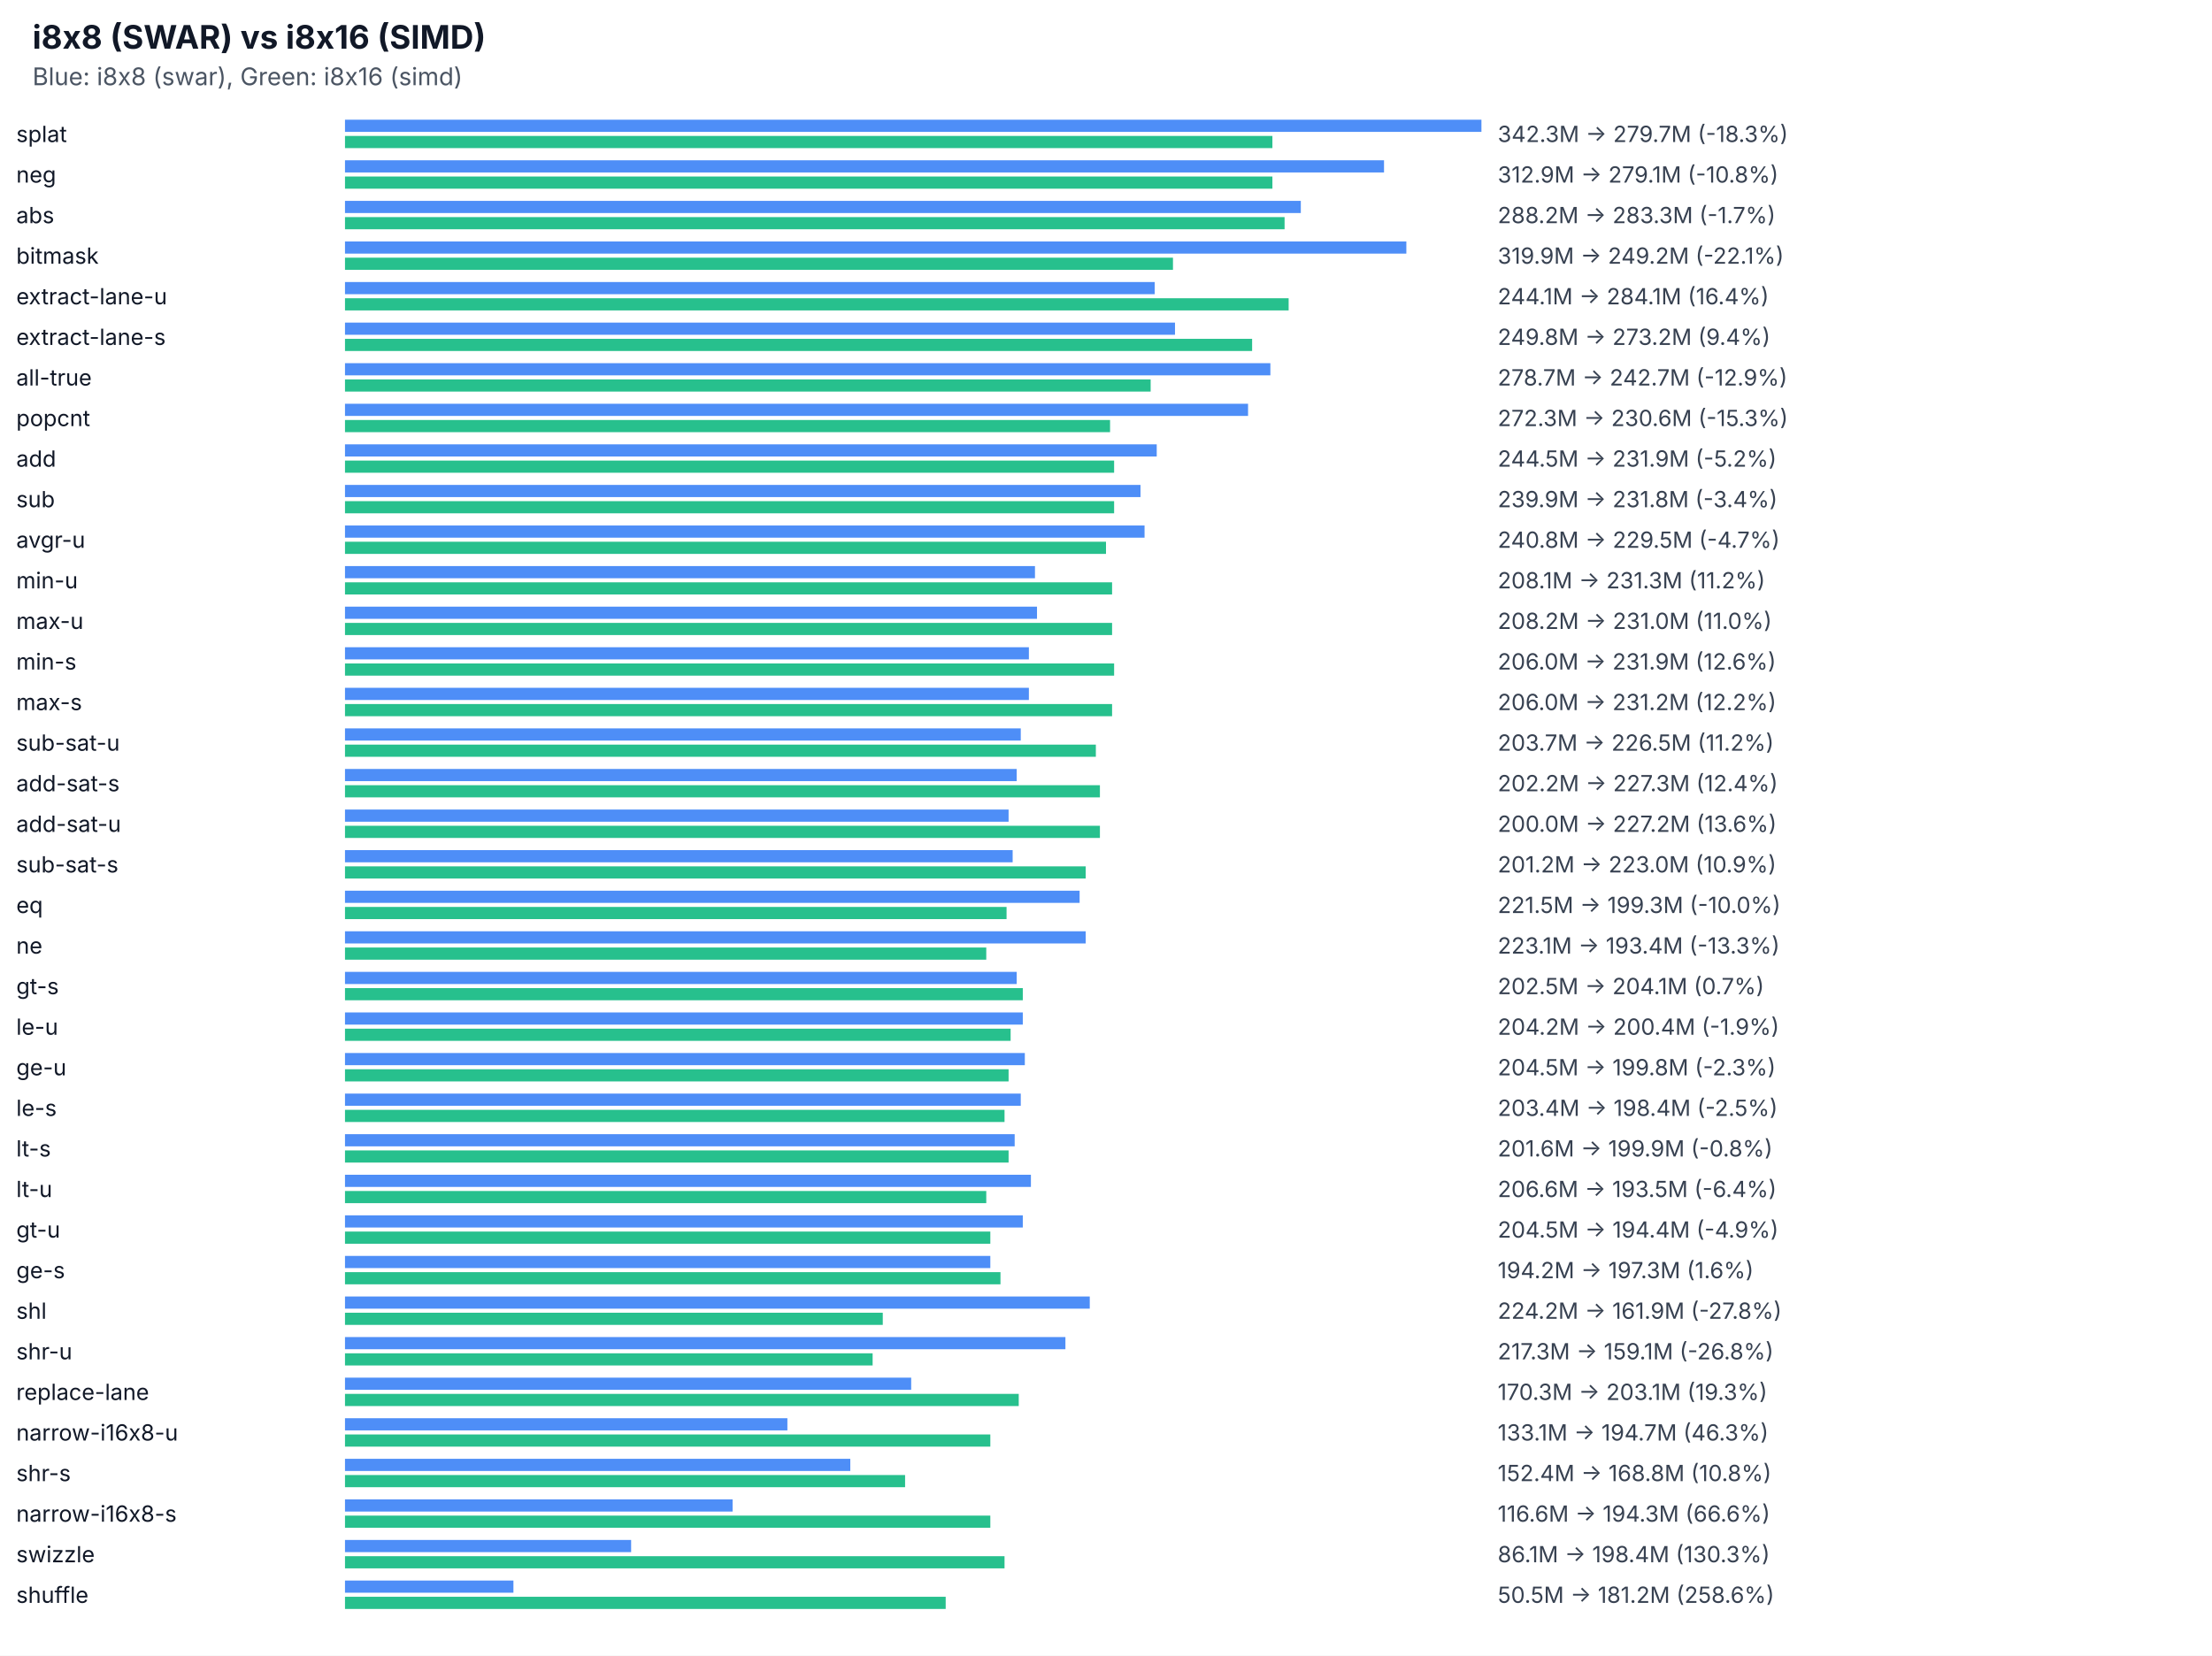
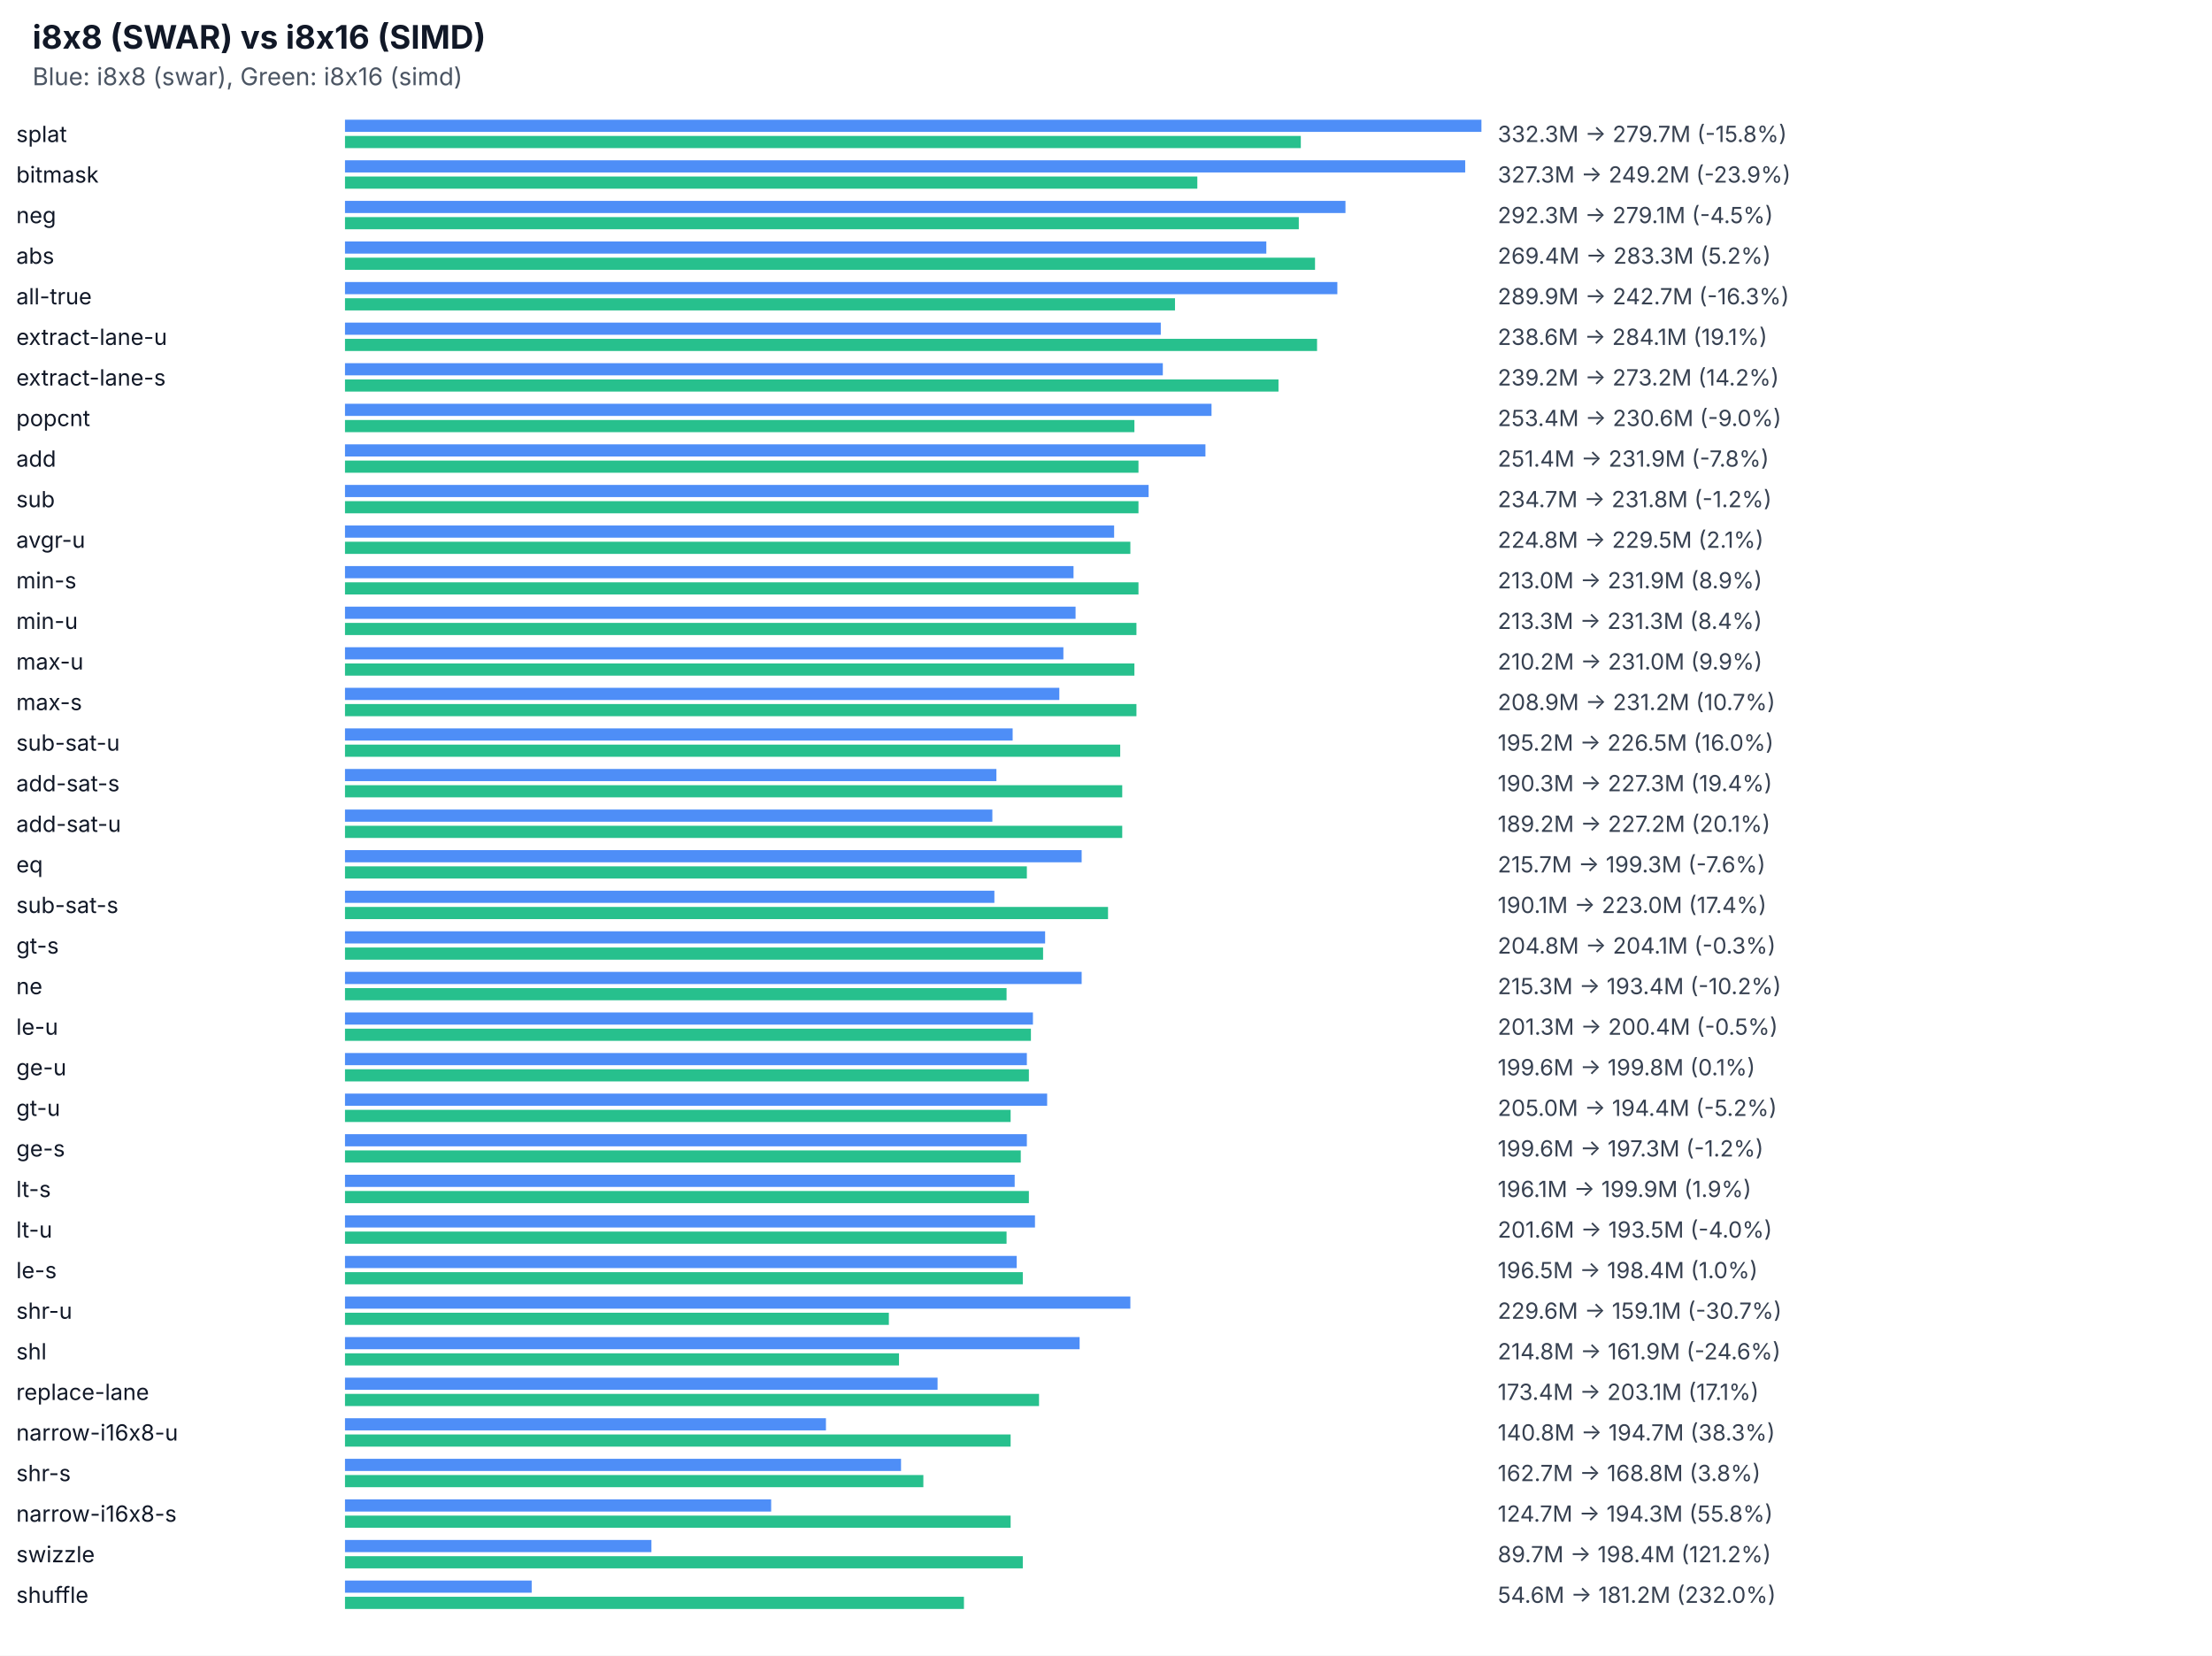
<svg xmlns="http://www.w3.org/2000/svg" width="1090" height="816" viewBox="0 0 1090 816">
  <rect x="0" y="0" width="1090" height="816" fill="#ffffff" />
  <text x="16" y="24" font-family="Inter, Arial, sans-serif" font-size="16" font-weight="700" fill="#111827">i8x8 (SWAR) vs i8x16 (SIMD)</text>
  <text x="16" y="42" font-family="Inter, Arial, sans-serif" font-size="12" fill="#4b5563">Blue: i8x8 (swar), Green: i8x16 (simd)</text>
  <text x="8" y="70" font-family="Inter, Arial, sans-serif" font-size="11" fill="#111827">splat</text>
  <rect x="170" y="59" width="560" height="6" fill="#3b82f6" opacity="0.9" />
-   <rect x="170" y="67" width="457" height="6" fill="#10b981" opacity="0.9" />
-   <text x="738" y="70" font-family="Inter, Arial, sans-serif" font-size="11" fill="#374151">342.3M -&gt; 279.7M (-18.3%)</text>
-   <text x="8" y="90" font-family="Inter, Arial, sans-serif" font-size="11" fill="#111827">neg</text>
-   <rect x="170" y="79" width="512" height="6" fill="#3b82f6" opacity="0.9" />
-   <rect x="170" y="87" width="457" height="6" fill="#10b981" opacity="0.9" />
-   <text x="738" y="90" font-family="Inter, Arial, sans-serif" font-size="11" fill="#374151">312.9M -&gt; 279.1M (-10.8%)</text>
-   <text x="8" y="110" font-family="Inter, Arial, sans-serif" font-size="11" fill="#111827">abs</text>
-   <rect x="170" y="99" width="471" height="6" fill="#3b82f6" opacity="0.9" />
-   <rect x="170" y="107" width="463" height="6" fill="#10b981" opacity="0.9" />
-   <text x="738" y="110" font-family="Inter, Arial, sans-serif" font-size="11" fill="#374151">288.2M -&gt; 283.3M (-1.7%)</text>
-   <text x="8" y="130" font-family="Inter, Arial, sans-serif" font-size="11" fill="#111827">bitmask</text>
-   <rect x="170" y="119" width="523" height="6" fill="#3b82f6" opacity="0.9" />
-   <rect x="170" y="127" width="408" height="6" fill="#10b981" opacity="0.9" />
-   <text x="738" y="130" font-family="Inter, Arial, sans-serif" font-size="11" fill="#374151">319.9M -&gt; 249.2M (-22.1%)</text>
-   <text x="8" y="150" font-family="Inter, Arial, sans-serif" font-size="11" fill="#111827">extract-lane-u</text>
-   <rect x="170" y="139" width="399" height="6" fill="#3b82f6" opacity="0.9" />
-   <rect x="170" y="147" width="465" height="6" fill="#10b981" opacity="0.9" />
-   <text x="738" y="150" font-family="Inter, Arial, sans-serif" font-size="11" fill="#374151">244.1M -&gt; 284.1M (16.4%)</text>
-   <text x="8" y="170" font-family="Inter, Arial, sans-serif" font-size="11" fill="#111827">extract-lane-s</text>
-   <rect x="170" y="159" width="409" height="6" fill="#3b82f6" opacity="0.9" />
-   <rect x="170" y="167" width="447" height="6" fill="#10b981" opacity="0.9" />
-   <text x="738" y="170" font-family="Inter, Arial, sans-serif" font-size="11" fill="#374151">249.8M -&gt; 273.2M (9.4%)</text>
-   <text x="8" y="190" font-family="Inter, Arial, sans-serif" font-size="11" fill="#111827">all-true</text>
-   <rect x="170" y="179" width="456" height="6" fill="#3b82f6" opacity="0.9" />
-   <rect x="170" y="187" width="397" height="6" fill="#10b981" opacity="0.9" />
-   <text x="738" y="190" font-family="Inter, Arial, sans-serif" font-size="11" fill="#374151">278.7M -&gt; 242.7M (-12.9%)</text>
+   <rect x="170" y="67" width="471" height="6" fill="#10b981" opacity="0.9" />
+   <text x="738" y="70" font-family="Inter, Arial, sans-serif" font-size="11" fill="#374151">332.3M -&gt; 279.7M (-15.8%)</text>
+   <text x="8" y="90" font-family="Inter, Arial, sans-serif" font-size="11" fill="#111827">bitmask</text>
+   <rect x="170" y="79" width="552" height="6" fill="#3b82f6" opacity="0.9" />
+   <rect x="170" y="87" width="420" height="6" fill="#10b981" opacity="0.9" />
+   <text x="738" y="90" font-family="Inter, Arial, sans-serif" font-size="11" fill="#374151">327.3M -&gt; 249.2M (-23.9%)</text>
+   <text x="8" y="110" font-family="Inter, Arial, sans-serif" font-size="11" fill="#111827">neg</text>
+   <rect x="170" y="99" width="493" height="6" fill="#3b82f6" opacity="0.9" />
+   <rect x="170" y="107" width="470" height="6" fill="#10b981" opacity="0.9" />
+   <text x="738" y="110" font-family="Inter, Arial, sans-serif" font-size="11" fill="#374151">292.3M -&gt; 279.1M (-4.5%)</text>
+   <text x="8" y="130" font-family="Inter, Arial, sans-serif" font-size="11" fill="#111827">abs</text>
+   <rect x="170" y="119" width="454" height="6" fill="#3b82f6" opacity="0.9" />
+   <rect x="170" y="127" width="478" height="6" fill="#10b981" opacity="0.9" />
+   <text x="738" y="130" font-family="Inter, Arial, sans-serif" font-size="11" fill="#374151">269.4M -&gt; 283.3M (5.2%)</text>
+   <text x="8" y="150" font-family="Inter, Arial, sans-serif" font-size="11" fill="#111827">all-true</text>
+   <rect x="170" y="139" width="489" height="6" fill="#3b82f6" opacity="0.9" />
+   <rect x="170" y="147" width="409" height="6" fill="#10b981" opacity="0.9" />
+   <text x="738" y="150" font-family="Inter, Arial, sans-serif" font-size="11" fill="#374151">289.9M -&gt; 242.7M (-16.3%)</text>
+   <text x="8" y="170" font-family="Inter, Arial, sans-serif" font-size="11" fill="#111827">extract-lane-u</text>
+   <rect x="170" y="159" width="402" height="6" fill="#3b82f6" opacity="0.9" />
+   <rect x="170" y="167" width="479" height="6" fill="#10b981" opacity="0.9" />
+   <text x="738" y="170" font-family="Inter, Arial, sans-serif" font-size="11" fill="#374151">238.6M -&gt; 284.1M (19.1%)</text>
+   <text x="8" y="190" font-family="Inter, Arial, sans-serif" font-size="11" fill="#111827">extract-lane-s</text>
+   <rect x="170" y="179" width="403" height="6" fill="#3b82f6" opacity="0.9" />
+   <rect x="170" y="187" width="460" height="6" fill="#10b981" opacity="0.9" />
+   <text x="738" y="190" font-family="Inter, Arial, sans-serif" font-size="11" fill="#374151">239.2M -&gt; 273.2M (14.2%)</text>
  <text x="8" y="210" font-family="Inter, Arial, sans-serif" font-size="11" fill="#111827">popcnt</text>
-   <rect x="170" y="199" width="445" height="6" fill="#3b82f6" opacity="0.9" />
-   <rect x="170" y="207" width="377" height="6" fill="#10b981" opacity="0.9" />
-   <text x="738" y="210" font-family="Inter, Arial, sans-serif" font-size="11" fill="#374151">272.3M -&gt; 230.6M (-15.3%)</text>
+   <rect x="170" y="199" width="427" height="6" fill="#3b82f6" opacity="0.9" />
+   <rect x="170" y="207" width="389" height="6" fill="#10b981" opacity="0.9" />
+   <text x="738" y="210" font-family="Inter, Arial, sans-serif" font-size="11" fill="#374151">253.4M -&gt; 230.6M (-9.0%)</text>
  <text x="8" y="230" font-family="Inter, Arial, sans-serif" font-size="11" fill="#111827">add</text>
-   <rect x="170" y="219" width="400" height="6" fill="#3b82f6" opacity="0.9" />
-   <rect x="170" y="227" width="379" height="6" fill="#10b981" opacity="0.9" />
-   <text x="738" y="230" font-family="Inter, Arial, sans-serif" font-size="11" fill="#374151">244.5M -&gt; 231.9M (-5.2%)</text>
+   <rect x="170" y="219" width="424" height="6" fill="#3b82f6" opacity="0.9" />
+   <rect x="170" y="227" width="391" height="6" fill="#10b981" opacity="0.9" />
+   <text x="738" y="230" font-family="Inter, Arial, sans-serif" font-size="11" fill="#374151">251.4M -&gt; 231.9M (-7.8%)</text>
  <text x="8" y="250" font-family="Inter, Arial, sans-serif" font-size="11" fill="#111827">sub</text>
-   <rect x="170" y="239" width="392" height="6" fill="#3b82f6" opacity="0.9" />
-   <rect x="170" y="247" width="379" height="6" fill="#10b981" opacity="0.9" />
-   <text x="738" y="250" font-family="Inter, Arial, sans-serif" font-size="11" fill="#374151">239.9M -&gt; 231.8M (-3.4%)</text>
+   <rect x="170" y="239" width="396" height="6" fill="#3b82f6" opacity="0.9" />
+   <rect x="170" y="247" width="391" height="6" fill="#10b981" opacity="0.9" />
+   <text x="738" y="250" font-family="Inter, Arial, sans-serif" font-size="11" fill="#374151">234.7M -&gt; 231.8M (-1.2%)</text>
  <text x="8" y="270" font-family="Inter, Arial, sans-serif" font-size="11" fill="#111827">avgr-u</text>
-   <rect x="170" y="259" width="394" height="6" fill="#3b82f6" opacity="0.9" />
-   <rect x="170" y="267" width="375" height="6" fill="#10b981" opacity="0.9" />
-   <text x="738" y="270" font-family="Inter, Arial, sans-serif" font-size="11" fill="#374151">240.8M -&gt; 229.5M (-4.7%)</text>
-   <text x="8" y="290" font-family="Inter, Arial, sans-serif" font-size="11" fill="#111827">min-u</text>
-   <rect x="170" y="279" width="340" height="6" fill="#3b82f6" opacity="0.9" />
-   <rect x="170" y="287" width="378" height="6" fill="#10b981" opacity="0.9" />
-   <text x="738" y="290" font-family="Inter, Arial, sans-serif" font-size="11" fill="#374151">208.1M -&gt; 231.3M (11.2%)</text>
-   <text x="8" y="310" font-family="Inter, Arial, sans-serif" font-size="11" fill="#111827">max-u</text>
-   <rect x="170" y="299" width="341" height="6" fill="#3b82f6" opacity="0.9" />
-   <rect x="170" y="307" width="378" height="6" fill="#10b981" opacity="0.9" />
-   <text x="738" y="310" font-family="Inter, Arial, sans-serif" font-size="11" fill="#374151">208.2M -&gt; 231.0M (11.0%)</text>
-   <text x="8" y="330" font-family="Inter, Arial, sans-serif" font-size="11" fill="#111827">min-s</text>
-   <rect x="170" y="319" width="337" height="6" fill="#3b82f6" opacity="0.9" />
-   <rect x="170" y="327" width="379" height="6" fill="#10b981" opacity="0.9" />
-   <text x="738" y="330" font-family="Inter, Arial, sans-serif" font-size="11" fill="#374151">206.0M -&gt; 231.9M (12.6%)</text>
+   <rect x="170" y="259" width="379" height="6" fill="#3b82f6" opacity="0.9" />
+   <rect x="170" y="267" width="387" height="6" fill="#10b981" opacity="0.9" />
+   <text x="738" y="270" font-family="Inter, Arial, sans-serif" font-size="11" fill="#374151">224.8M -&gt; 229.5M (2.1%)</text>
+   <text x="8" y="290" font-family="Inter, Arial, sans-serif" font-size="11" fill="#111827">min-s</text>
+   <rect x="170" y="279" width="359" height="6" fill="#3b82f6" opacity="0.9" />
+   <rect x="170" y="287" width="391" height="6" fill="#10b981" opacity="0.9" />
+   <text x="738" y="290" font-family="Inter, Arial, sans-serif" font-size="11" fill="#374151">213.0M -&gt; 231.9M (8.9%)</text>
+   <text x="8" y="310" font-family="Inter, Arial, sans-serif" font-size="11" fill="#111827">min-u</text>
+   <rect x="170" y="299" width="360" height="6" fill="#3b82f6" opacity="0.9" />
+   <rect x="170" y="307" width="390" height="6" fill="#10b981" opacity="0.9" />
+   <text x="738" y="310" font-family="Inter, Arial, sans-serif" font-size="11" fill="#374151">213.3M -&gt; 231.3M (8.4%)</text>
+   <text x="8" y="330" font-family="Inter, Arial, sans-serif" font-size="11" fill="#111827">max-u</text>
+   <rect x="170" y="319" width="354" height="6" fill="#3b82f6" opacity="0.9" />
+   <rect x="170" y="327" width="389" height="6" fill="#10b981" opacity="0.9" />
+   <text x="738" y="330" font-family="Inter, Arial, sans-serif" font-size="11" fill="#374151">210.2M -&gt; 231.0M (9.9%)</text>
  <text x="8" y="350" font-family="Inter, Arial, sans-serif" font-size="11" fill="#111827">max-s</text>
-   <rect x="170" y="339" width="337" height="6" fill="#3b82f6" opacity="0.9" />
-   <rect x="170" y="347" width="378" height="6" fill="#10b981" opacity="0.9" />
-   <text x="738" y="350" font-family="Inter, Arial, sans-serif" font-size="11" fill="#374151">206.0M -&gt; 231.2M (12.2%)</text>
+   <rect x="170" y="339" width="352" height="6" fill="#3b82f6" opacity="0.9" />
+   <rect x="170" y="347" width="390" height="6" fill="#10b981" opacity="0.9" />
+   <text x="738" y="350" font-family="Inter, Arial, sans-serif" font-size="11" fill="#374151">208.9M -&gt; 231.2M (10.7%)</text>
  <text x="8" y="370" font-family="Inter, Arial, sans-serif" font-size="11" fill="#111827">sub-sat-u</text>
-   <rect x="170" y="359" width="333" height="6" fill="#3b82f6" opacity="0.9" />
-   <rect x="170" y="367" width="370" height="6" fill="#10b981" opacity="0.9" />
-   <text x="738" y="370" font-family="Inter, Arial, sans-serif" font-size="11" fill="#374151">203.7M -&gt; 226.5M (11.2%)</text>
+   <rect x="170" y="359" width="329" height="6" fill="#3b82f6" opacity="0.9" />
+   <rect x="170" y="367" width="382" height="6" fill="#10b981" opacity="0.9" />
+   <text x="738" y="370" font-family="Inter, Arial, sans-serif" font-size="11" fill="#374151">195.2M -&gt; 226.5M (16.0%)</text>
  <text x="8" y="390" font-family="Inter, Arial, sans-serif" font-size="11" fill="#111827">add-sat-s</text>
-   <rect x="170" y="379" width="331" height="6" fill="#3b82f6" opacity="0.9" />
-   <rect x="170" y="387" width="372" height="6" fill="#10b981" opacity="0.9" />
-   <text x="738" y="390" font-family="Inter, Arial, sans-serif" font-size="11" fill="#374151">202.2M -&gt; 227.3M (12.4%)</text>
+   <rect x="170" y="379" width="321" height="6" fill="#3b82f6" opacity="0.9" />
+   <rect x="170" y="387" width="383" height="6" fill="#10b981" opacity="0.9" />
+   <text x="738" y="390" font-family="Inter, Arial, sans-serif" font-size="11" fill="#374151">190.3M -&gt; 227.3M (19.4%)</text>
  <text x="8" y="410" font-family="Inter, Arial, sans-serif" font-size="11" fill="#111827">add-sat-u</text>
-   <rect x="170" y="399" width="327" height="6" fill="#3b82f6" opacity="0.9" />
-   <rect x="170" y="407" width="372" height="6" fill="#10b981" opacity="0.9" />
-   <text x="738" y="410" font-family="Inter, Arial, sans-serif" font-size="11" fill="#374151">200.0M -&gt; 227.2M (13.6%)</text>
-   <text x="8" y="430" font-family="Inter, Arial, sans-serif" font-size="11" fill="#111827">sub-sat-s</text>
-   <rect x="170" y="419" width="329" height="6" fill="#3b82f6" opacity="0.9" />
-   <rect x="170" y="427" width="365" height="6" fill="#10b981" opacity="0.9" />
-   <text x="738" y="430" font-family="Inter, Arial, sans-serif" font-size="11" fill="#374151">201.2M -&gt; 223.0M (10.9%)</text>
-   <text x="8" y="450" font-family="Inter, Arial, sans-serif" font-size="11" fill="#111827">eq</text>
-   <rect x="170" y="439" width="362" height="6" fill="#3b82f6" opacity="0.9" />
-   <rect x="170" y="447" width="326" height="6" fill="#10b981" opacity="0.9" />
-   <text x="738" y="450" font-family="Inter, Arial, sans-serif" font-size="11" fill="#374151">221.5M -&gt; 199.3M (-10.0%)</text>
-   <text x="8" y="470" font-family="Inter, Arial, sans-serif" font-size="11" fill="#111827">ne</text>
-   <rect x="170" y="459" width="365" height="6" fill="#3b82f6" opacity="0.9" />
-   <rect x="170" y="467" width="316" height="6" fill="#10b981" opacity="0.9" />
-   <text x="738" y="470" font-family="Inter, Arial, sans-serif" font-size="11" fill="#374151">223.1M -&gt; 193.4M (-13.3%)</text>
-   <text x="8" y="490" font-family="Inter, Arial, sans-serif" font-size="11" fill="#111827">gt-s</text>
-   <rect x="170" y="479" width="331" height="6" fill="#3b82f6" opacity="0.9" />
-   <rect x="170" y="487" width="334" height="6" fill="#10b981" opacity="0.9" />
-   <text x="738" y="490" font-family="Inter, Arial, sans-serif" font-size="11" fill="#374151">202.5M -&gt; 204.1M (0.7%)</text>
+   <rect x="170" y="399" width="319" height="6" fill="#3b82f6" opacity="0.9" />
+   <rect x="170" y="407" width="383" height="6" fill="#10b981" opacity="0.9" />
+   <text x="738" y="410" font-family="Inter, Arial, sans-serif" font-size="11" fill="#374151">189.2M -&gt; 227.2M (20.1%)</text>
+   <text x="8" y="430" font-family="Inter, Arial, sans-serif" font-size="11" fill="#111827">eq</text>
+   <rect x="170" y="419" width="363" height="6" fill="#3b82f6" opacity="0.9" />
+   <rect x="170" y="427" width="336" height="6" fill="#10b981" opacity="0.9" />
+   <text x="738" y="430" font-family="Inter, Arial, sans-serif" font-size="11" fill="#374151">215.7M -&gt; 199.3M (-7.6%)</text>
+   <text x="8" y="450" font-family="Inter, Arial, sans-serif" font-size="11" fill="#111827">sub-sat-s</text>
+   <rect x="170" y="439" width="320" height="6" fill="#3b82f6" opacity="0.9" />
+   <rect x="170" y="447" width="376" height="6" fill="#10b981" opacity="0.9" />
+   <text x="738" y="450" font-family="Inter, Arial, sans-serif" font-size="11" fill="#374151">190.1M -&gt; 223.0M (17.4%)</text>
+   <text x="8" y="470" font-family="Inter, Arial, sans-serif" font-size="11" fill="#111827">gt-s</text>
+   <rect x="170" y="459" width="345" height="6" fill="#3b82f6" opacity="0.9" />
+   <rect x="170" y="467" width="344" height="6" fill="#10b981" opacity="0.9" />
+   <text x="738" y="470" font-family="Inter, Arial, sans-serif" font-size="11" fill="#374151">204.8M -&gt; 204.1M (-0.3%)</text>
+   <text x="8" y="490" font-family="Inter, Arial, sans-serif" font-size="11" fill="#111827">ne</text>
+   <rect x="170" y="479" width="363" height="6" fill="#3b82f6" opacity="0.9" />
+   <rect x="170" y="487" width="326" height="6" fill="#10b981" opacity="0.9" />
+   <text x="738" y="490" font-family="Inter, Arial, sans-serif" font-size="11" fill="#374151">215.3M -&gt; 193.4M (-10.2%)</text>
  <text x="8" y="510" font-family="Inter, Arial, sans-serif" font-size="11" fill="#111827">le-u</text>
-   <rect x="170" y="499" width="334" height="6" fill="#3b82f6" opacity="0.9" />
-   <rect x="170" y="507" width="328" height="6" fill="#10b981" opacity="0.9" />
-   <text x="738" y="510" font-family="Inter, Arial, sans-serif" font-size="11" fill="#374151">204.2M -&gt; 200.4M (-1.9%)</text>
+   <rect x="170" y="499" width="339" height="6" fill="#3b82f6" opacity="0.9" />
+   <rect x="170" y="507" width="338" height="6" fill="#10b981" opacity="0.9" />
+   <text x="738" y="510" font-family="Inter, Arial, sans-serif" font-size="11" fill="#374151">201.3M -&gt; 200.4M (-0.5%)</text>
  <text x="8" y="530" font-family="Inter, Arial, sans-serif" font-size="11" fill="#111827">ge-u</text>
-   <rect x="170" y="519" width="335" height="6" fill="#3b82f6" opacity="0.9" />
-   <rect x="170" y="527" width="327" height="6" fill="#10b981" opacity="0.9" />
-   <text x="738" y="530" font-family="Inter, Arial, sans-serif" font-size="11" fill="#374151">204.5M -&gt; 199.8M (-2.3%)</text>
-   <text x="8" y="550" font-family="Inter, Arial, sans-serif" font-size="11" fill="#111827">le-s</text>
-   <rect x="170" y="539" width="333" height="6" fill="#3b82f6" opacity="0.9" />
-   <rect x="170" y="547" width="325" height="6" fill="#10b981" opacity="0.9" />
-   <text x="738" y="550" font-family="Inter, Arial, sans-serif" font-size="11" fill="#374151">203.4M -&gt; 198.4M (-2.5%)</text>
-   <text x="8" y="570" font-family="Inter, Arial, sans-serif" font-size="11" fill="#111827">lt-s</text>
-   <rect x="170" y="559" width="330" height="6" fill="#3b82f6" opacity="0.9" />
-   <rect x="170" y="567" width="327" height="6" fill="#10b981" opacity="0.9" />
-   <text x="738" y="570" font-family="Inter, Arial, sans-serif" font-size="11" fill="#374151">201.6M -&gt; 199.9M (-0.8%)</text>
-   <text x="8" y="590" font-family="Inter, Arial, sans-serif" font-size="11" fill="#111827">lt-u</text>
-   <rect x="170" y="579" width="338" height="6" fill="#3b82f6" opacity="0.9" />
-   <rect x="170" y="587" width="316" height="6" fill="#10b981" opacity="0.9" />
-   <text x="738" y="590" font-family="Inter, Arial, sans-serif" font-size="11" fill="#374151">206.6M -&gt; 193.5M (-6.4%)</text>
-   <text x="8" y="610" font-family="Inter, Arial, sans-serif" font-size="11" fill="#111827">gt-u</text>
-   <rect x="170" y="599" width="334" height="6" fill="#3b82f6" opacity="0.9" />
-   <rect x="170" y="607" width="318" height="6" fill="#10b981" opacity="0.9" />
-   <text x="738" y="610" font-family="Inter, Arial, sans-serif" font-size="11" fill="#374151">204.5M -&gt; 194.4M (-4.9%)</text>
-   <text x="8" y="630" font-family="Inter, Arial, sans-serif" font-size="11" fill="#111827">ge-s</text>
-   <rect x="170" y="619" width="318" height="6" fill="#3b82f6" opacity="0.9" />
-   <rect x="170" y="627" width="323" height="6" fill="#10b981" opacity="0.9" />
-   <text x="738" y="630" font-family="Inter, Arial, sans-serif" font-size="11" fill="#374151">194.2M -&gt; 197.3M (1.6%)</text>
-   <text x="8" y="650" font-family="Inter, Arial, sans-serif" font-size="11" fill="#111827">shl</text>
-   <rect x="170" y="639" width="367" height="6" fill="#3b82f6" opacity="0.9" />
-   <rect x="170" y="647" width="265" height="6" fill="#10b981" opacity="0.9" />
-   <text x="738" y="650" font-family="Inter, Arial, sans-serif" font-size="11" fill="#374151">224.2M -&gt; 161.9M (-27.8%)</text>
-   <text x="8" y="670" font-family="Inter, Arial, sans-serif" font-size="11" fill="#111827">shr-u</text>
-   <rect x="170" y="659" width="355" height="6" fill="#3b82f6" opacity="0.9" />
-   <rect x="170" y="667" width="260" height="6" fill="#10b981" opacity="0.9" />
-   <text x="738" y="670" font-family="Inter, Arial, sans-serif" font-size="11" fill="#374151">217.3M -&gt; 159.1M (-26.8%)</text>
+   <rect x="170" y="519" width="336" height="6" fill="#3b82f6" opacity="0.9" />
+   <rect x="170" y="527" width="337" height="6" fill="#10b981" opacity="0.9" />
+   <text x="738" y="530" font-family="Inter, Arial, sans-serif" font-size="11" fill="#374151">199.6M -&gt; 199.8M (0.1%)</text>
+   <text x="8" y="550" font-family="Inter, Arial, sans-serif" font-size="11" fill="#111827">gt-u</text>
+   <rect x="170" y="539" width="346" height="6" fill="#3b82f6" opacity="0.9" />
+   <rect x="170" y="547" width="328" height="6" fill="#10b981" opacity="0.9" />
+   <text x="738" y="550" font-family="Inter, Arial, sans-serif" font-size="11" fill="#374151">205.0M -&gt; 194.4M (-5.2%)</text>
+   <text x="8" y="570" font-family="Inter, Arial, sans-serif" font-size="11" fill="#111827">ge-s</text>
+   <rect x="170" y="559" width="336" height="6" fill="#3b82f6" opacity="0.9" />
+   <rect x="170" y="567" width="333" height="6" fill="#10b981" opacity="0.9" />
+   <text x="738" y="570" font-family="Inter, Arial, sans-serif" font-size="11" fill="#374151">199.6M -&gt; 197.3M (-1.2%)</text>
+   <text x="8" y="590" font-family="Inter, Arial, sans-serif" font-size="11" fill="#111827">lt-s</text>
+   <rect x="170" y="579" width="330" height="6" fill="#3b82f6" opacity="0.9" />
+   <rect x="170" y="587" width="337" height="6" fill="#10b981" opacity="0.9" />
+   <text x="738" y="590" font-family="Inter, Arial, sans-serif" font-size="11" fill="#374151">196.1M -&gt; 199.9M (1.9%)</text>
+   <text x="8" y="610" font-family="Inter, Arial, sans-serif" font-size="11" fill="#111827">lt-u</text>
+   <rect x="170" y="599" width="340" height="6" fill="#3b82f6" opacity="0.9" />
+   <rect x="170" y="607" width="326" height="6" fill="#10b981" opacity="0.9" />
+   <text x="738" y="610" font-family="Inter, Arial, sans-serif" font-size="11" fill="#374151">201.6M -&gt; 193.5M (-4.0%)</text>
+   <text x="8" y="630" font-family="Inter, Arial, sans-serif" font-size="11" fill="#111827">le-s</text>
+   <rect x="170" y="619" width="331" height="6" fill="#3b82f6" opacity="0.9" />
+   <rect x="170" y="627" width="334" height="6" fill="#10b981" opacity="0.9" />
+   <text x="738" y="630" font-family="Inter, Arial, sans-serif" font-size="11" fill="#374151">196.5M -&gt; 198.4M (1.0%)</text>
+   <text x="8" y="650" font-family="Inter, Arial, sans-serif" font-size="11" fill="#111827">shr-u</text>
+   <rect x="170" y="639" width="387" height="6" fill="#3b82f6" opacity="0.9" />
+   <rect x="170" y="647" width="268" height="6" fill="#10b981" opacity="0.9" />
+   <text x="738" y="650" font-family="Inter, Arial, sans-serif" font-size="11" fill="#374151">229.6M -&gt; 159.1M (-30.7%)</text>
+   <text x="8" y="670" font-family="Inter, Arial, sans-serif" font-size="11" fill="#111827">shl</text>
+   <rect x="170" y="659" width="362" height="6" fill="#3b82f6" opacity="0.9" />
+   <rect x="170" y="667" width="273" height="6" fill="#10b981" opacity="0.9" />
+   <text x="738" y="670" font-family="Inter, Arial, sans-serif" font-size="11" fill="#374151">214.8M -&gt; 161.9M (-24.6%)</text>
  <text x="8" y="690" font-family="Inter, Arial, sans-serif" font-size="11" fill="#111827">replace-lane</text>
-   <rect x="170" y="679" width="279" height="6" fill="#3b82f6" opacity="0.9" />
-   <rect x="170" y="687" width="332" height="6" fill="#10b981" opacity="0.9" />
-   <text x="738" y="690" font-family="Inter, Arial, sans-serif" font-size="11" fill="#374151">170.3M -&gt; 203.1M (19.3%)</text>
+   <rect x="170" y="679" width="292" height="6" fill="#3b82f6" opacity="0.9" />
+   <rect x="170" y="687" width="342" height="6" fill="#10b981" opacity="0.9" />
+   <text x="738" y="690" font-family="Inter, Arial, sans-serif" font-size="11" fill="#374151">173.4M -&gt; 203.1M (17.1%)</text>
  <text x="8" y="710" font-family="Inter, Arial, sans-serif" font-size="11" fill="#111827">narrow-i16x8-u</text>
-   <rect x="170" y="699" width="218" height="6" fill="#3b82f6" opacity="0.9" />
-   <rect x="170" y="707" width="318" height="6" fill="#10b981" opacity="0.9" />
-   <text x="738" y="710" font-family="Inter, Arial, sans-serif" font-size="11" fill="#374151">133.1M -&gt; 194.7M (46.3%)</text>
+   <rect x="170" y="699" width="237" height="6" fill="#3b82f6" opacity="0.9" />
+   <rect x="170" y="707" width="328" height="6" fill="#10b981" opacity="0.9" />
+   <text x="738" y="710" font-family="Inter, Arial, sans-serif" font-size="11" fill="#374151">140.8M -&gt; 194.7M (38.3%)</text>
  <text x="8" y="730" font-family="Inter, Arial, sans-serif" font-size="11" fill="#111827">shr-s</text>
-   <rect x="170" y="719" width="249" height="6" fill="#3b82f6" opacity="0.9" />
-   <rect x="170" y="727" width="276" height="6" fill="#10b981" opacity="0.9" />
-   <text x="738" y="730" font-family="Inter, Arial, sans-serif" font-size="11" fill="#374151">152.4M -&gt; 168.8M (10.8%)</text>
+   <rect x="170" y="719" width="274" height="6" fill="#3b82f6" opacity="0.9" />
+   <rect x="170" y="727" width="285" height="6" fill="#10b981" opacity="0.9" />
+   <text x="738" y="730" font-family="Inter, Arial, sans-serif" font-size="11" fill="#374151">162.7M -&gt; 168.8M (3.8%)</text>
  <text x="8" y="750" font-family="Inter, Arial, sans-serif" font-size="11" fill="#111827">narrow-i16x8-s</text>
-   <rect x="170" y="739" width="191" height="6" fill="#3b82f6" opacity="0.9" />
-   <rect x="170" y="747" width="318" height="6" fill="#10b981" opacity="0.9" />
-   <text x="738" y="750" font-family="Inter, Arial, sans-serif" font-size="11" fill="#374151">116.6M -&gt; 194.3M (66.6%)</text>
+   <rect x="170" y="739" width="210" height="6" fill="#3b82f6" opacity="0.9" />
+   <rect x="170" y="747" width="328" height="6" fill="#10b981" opacity="0.9" />
+   <text x="738" y="750" font-family="Inter, Arial, sans-serif" font-size="11" fill="#374151">124.7M -&gt; 194.3M (55.8%)</text>
  <text x="8" y="770" font-family="Inter, Arial, sans-serif" font-size="11" fill="#111827">swizzle</text>
-   <rect x="170" y="759" width="141" height="6" fill="#3b82f6" opacity="0.9" />
-   <rect x="170" y="767" width="325" height="6" fill="#10b981" opacity="0.9" />
-   <text x="738" y="770" font-family="Inter, Arial, sans-serif" font-size="11" fill="#374151">86.1M -&gt; 198.4M (130.3%)</text>
+   <rect x="170" y="759" width="151" height="6" fill="#3b82f6" opacity="0.9" />
+   <rect x="170" y="767" width="334" height="6" fill="#10b981" opacity="0.9" />
+   <text x="738" y="770" font-family="Inter, Arial, sans-serif" font-size="11" fill="#374151">89.7M -&gt; 198.4M (121.2%)</text>
  <text x="8" y="790" font-family="Inter, Arial, sans-serif" font-size="11" fill="#111827">shuffle</text>
-   <rect x="170" y="779" width="83" height="6" fill="#3b82f6" opacity="0.9" />
-   <rect x="170" y="787" width="296" height="6" fill="#10b981" opacity="0.9" />
-   <text x="738" y="790" font-family="Inter, Arial, sans-serif" font-size="11" fill="#374151">50.5M -&gt; 181.2M (258.6%)</text>
+   <rect x="170" y="779" width="92" height="6" fill="#3b82f6" opacity="0.9" />
+   <rect x="170" y="787" width="305" height="6" fill="#10b981" opacity="0.9" />
+   <text x="738" y="790" font-family="Inter, Arial, sans-serif" font-size="11" fill="#374151">54.6M -&gt; 181.2M (232.0%)</text>
</svg>
